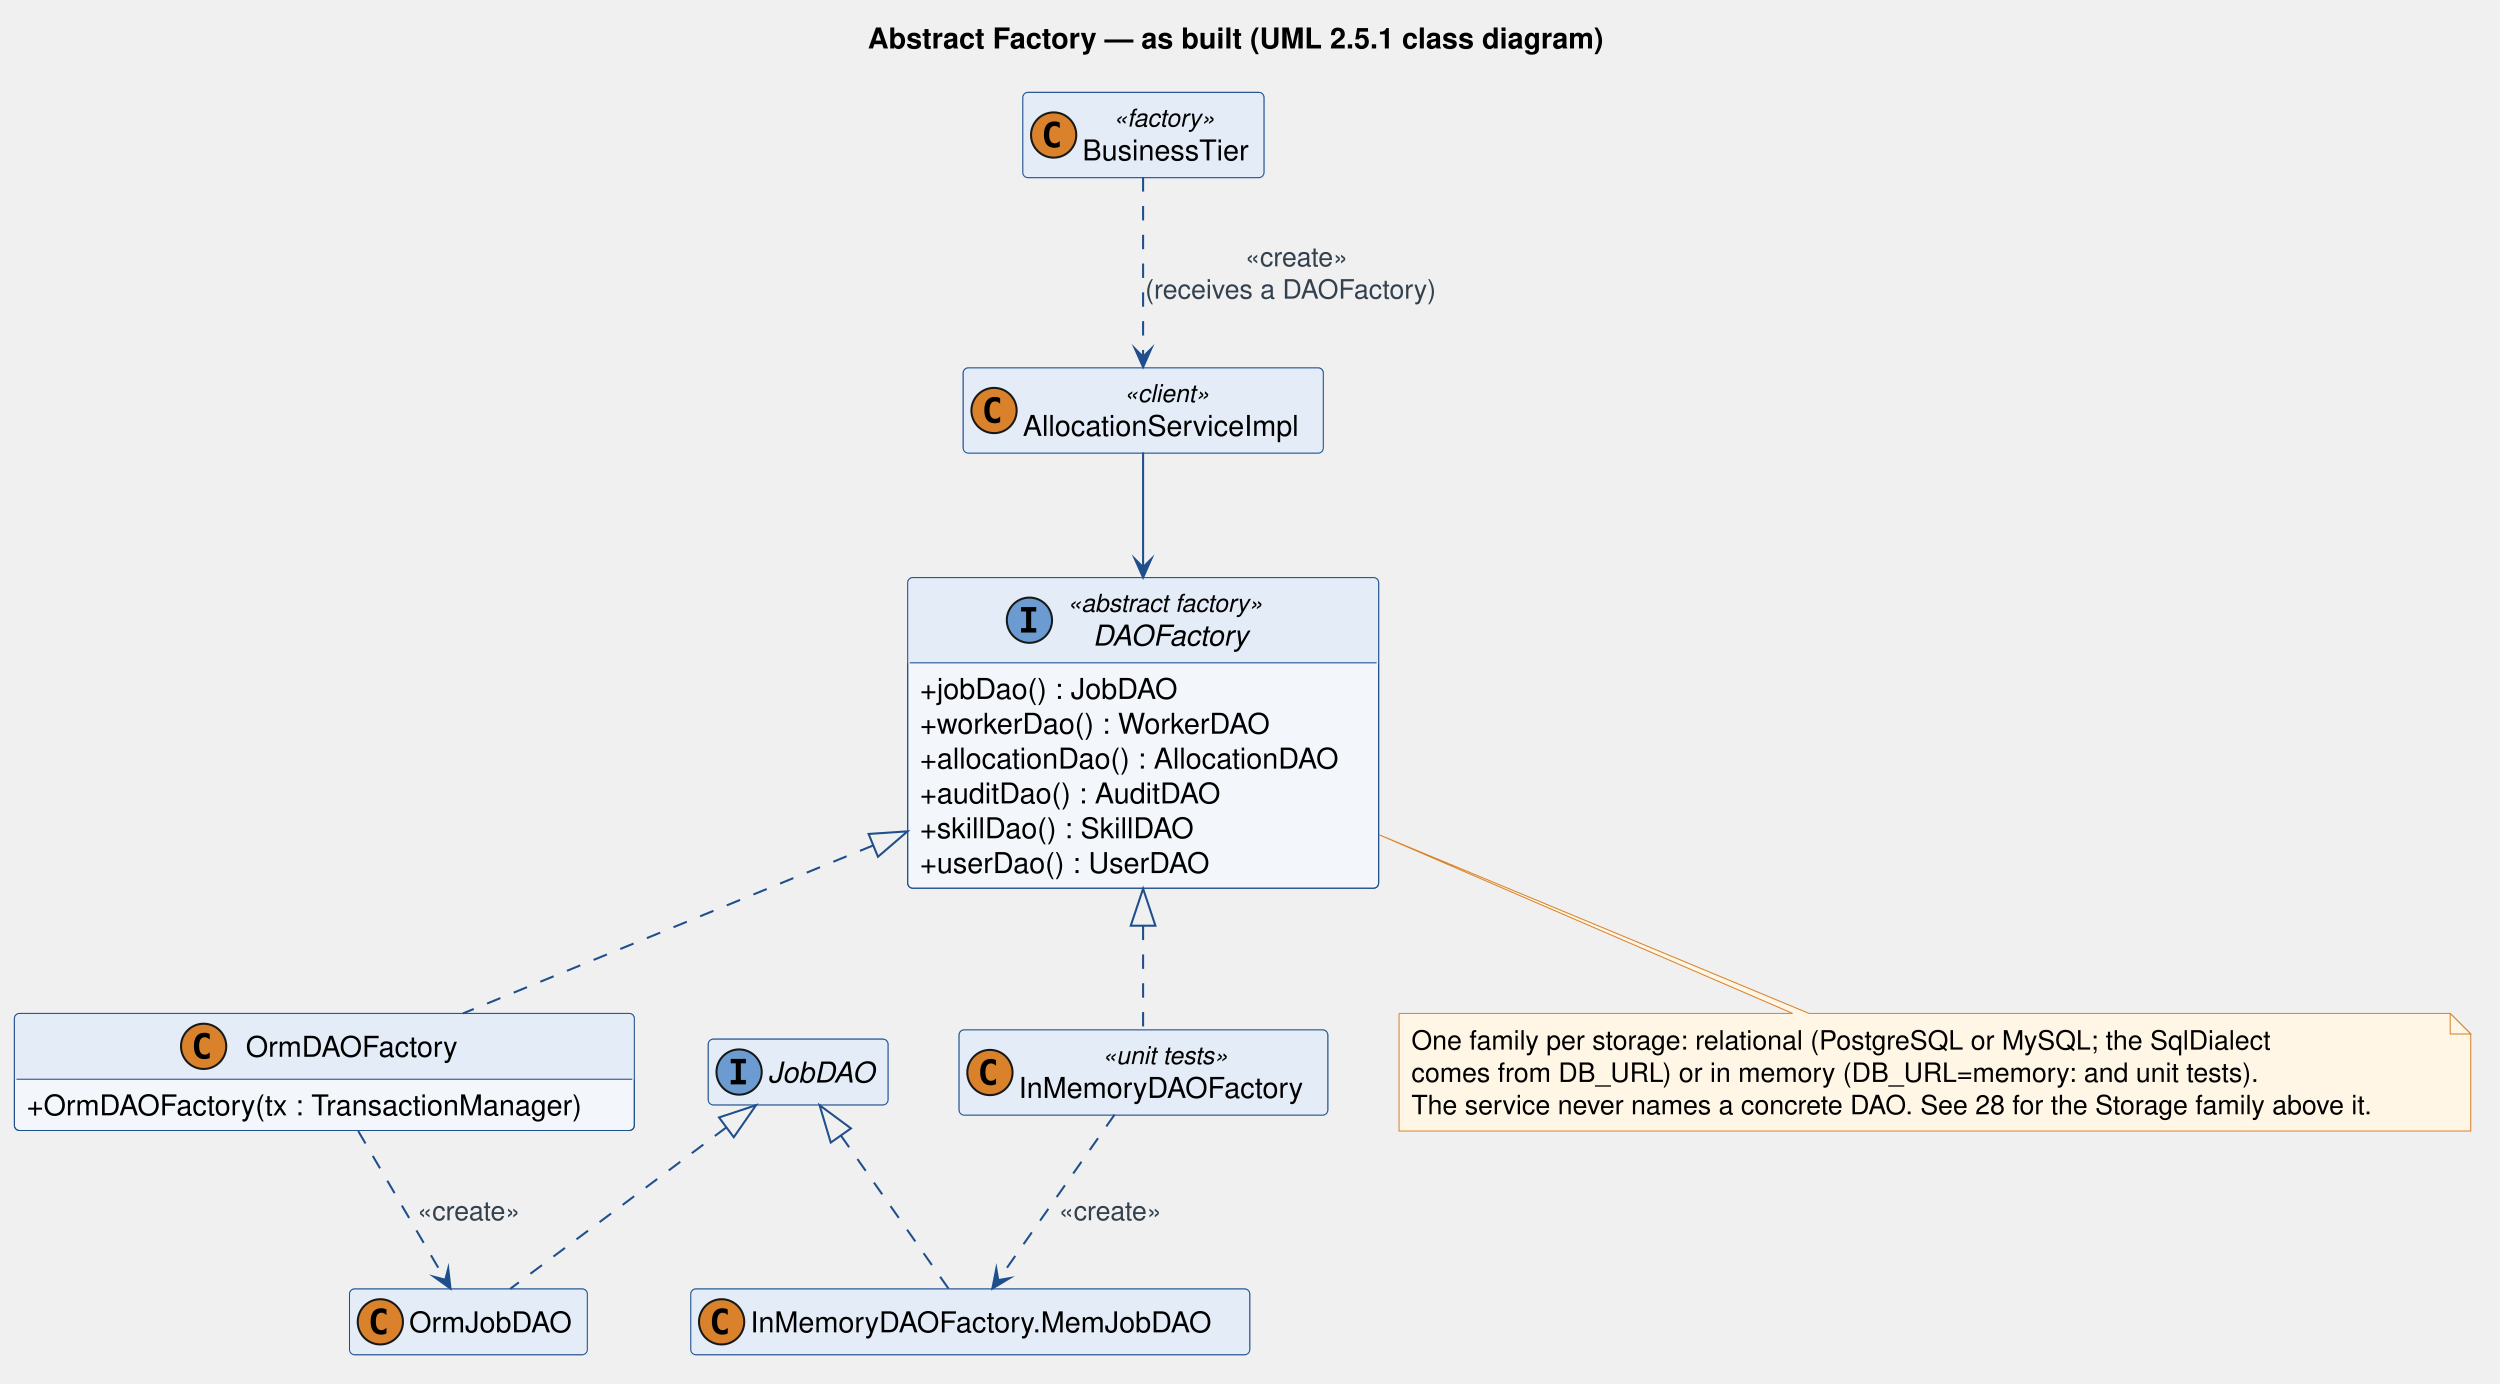
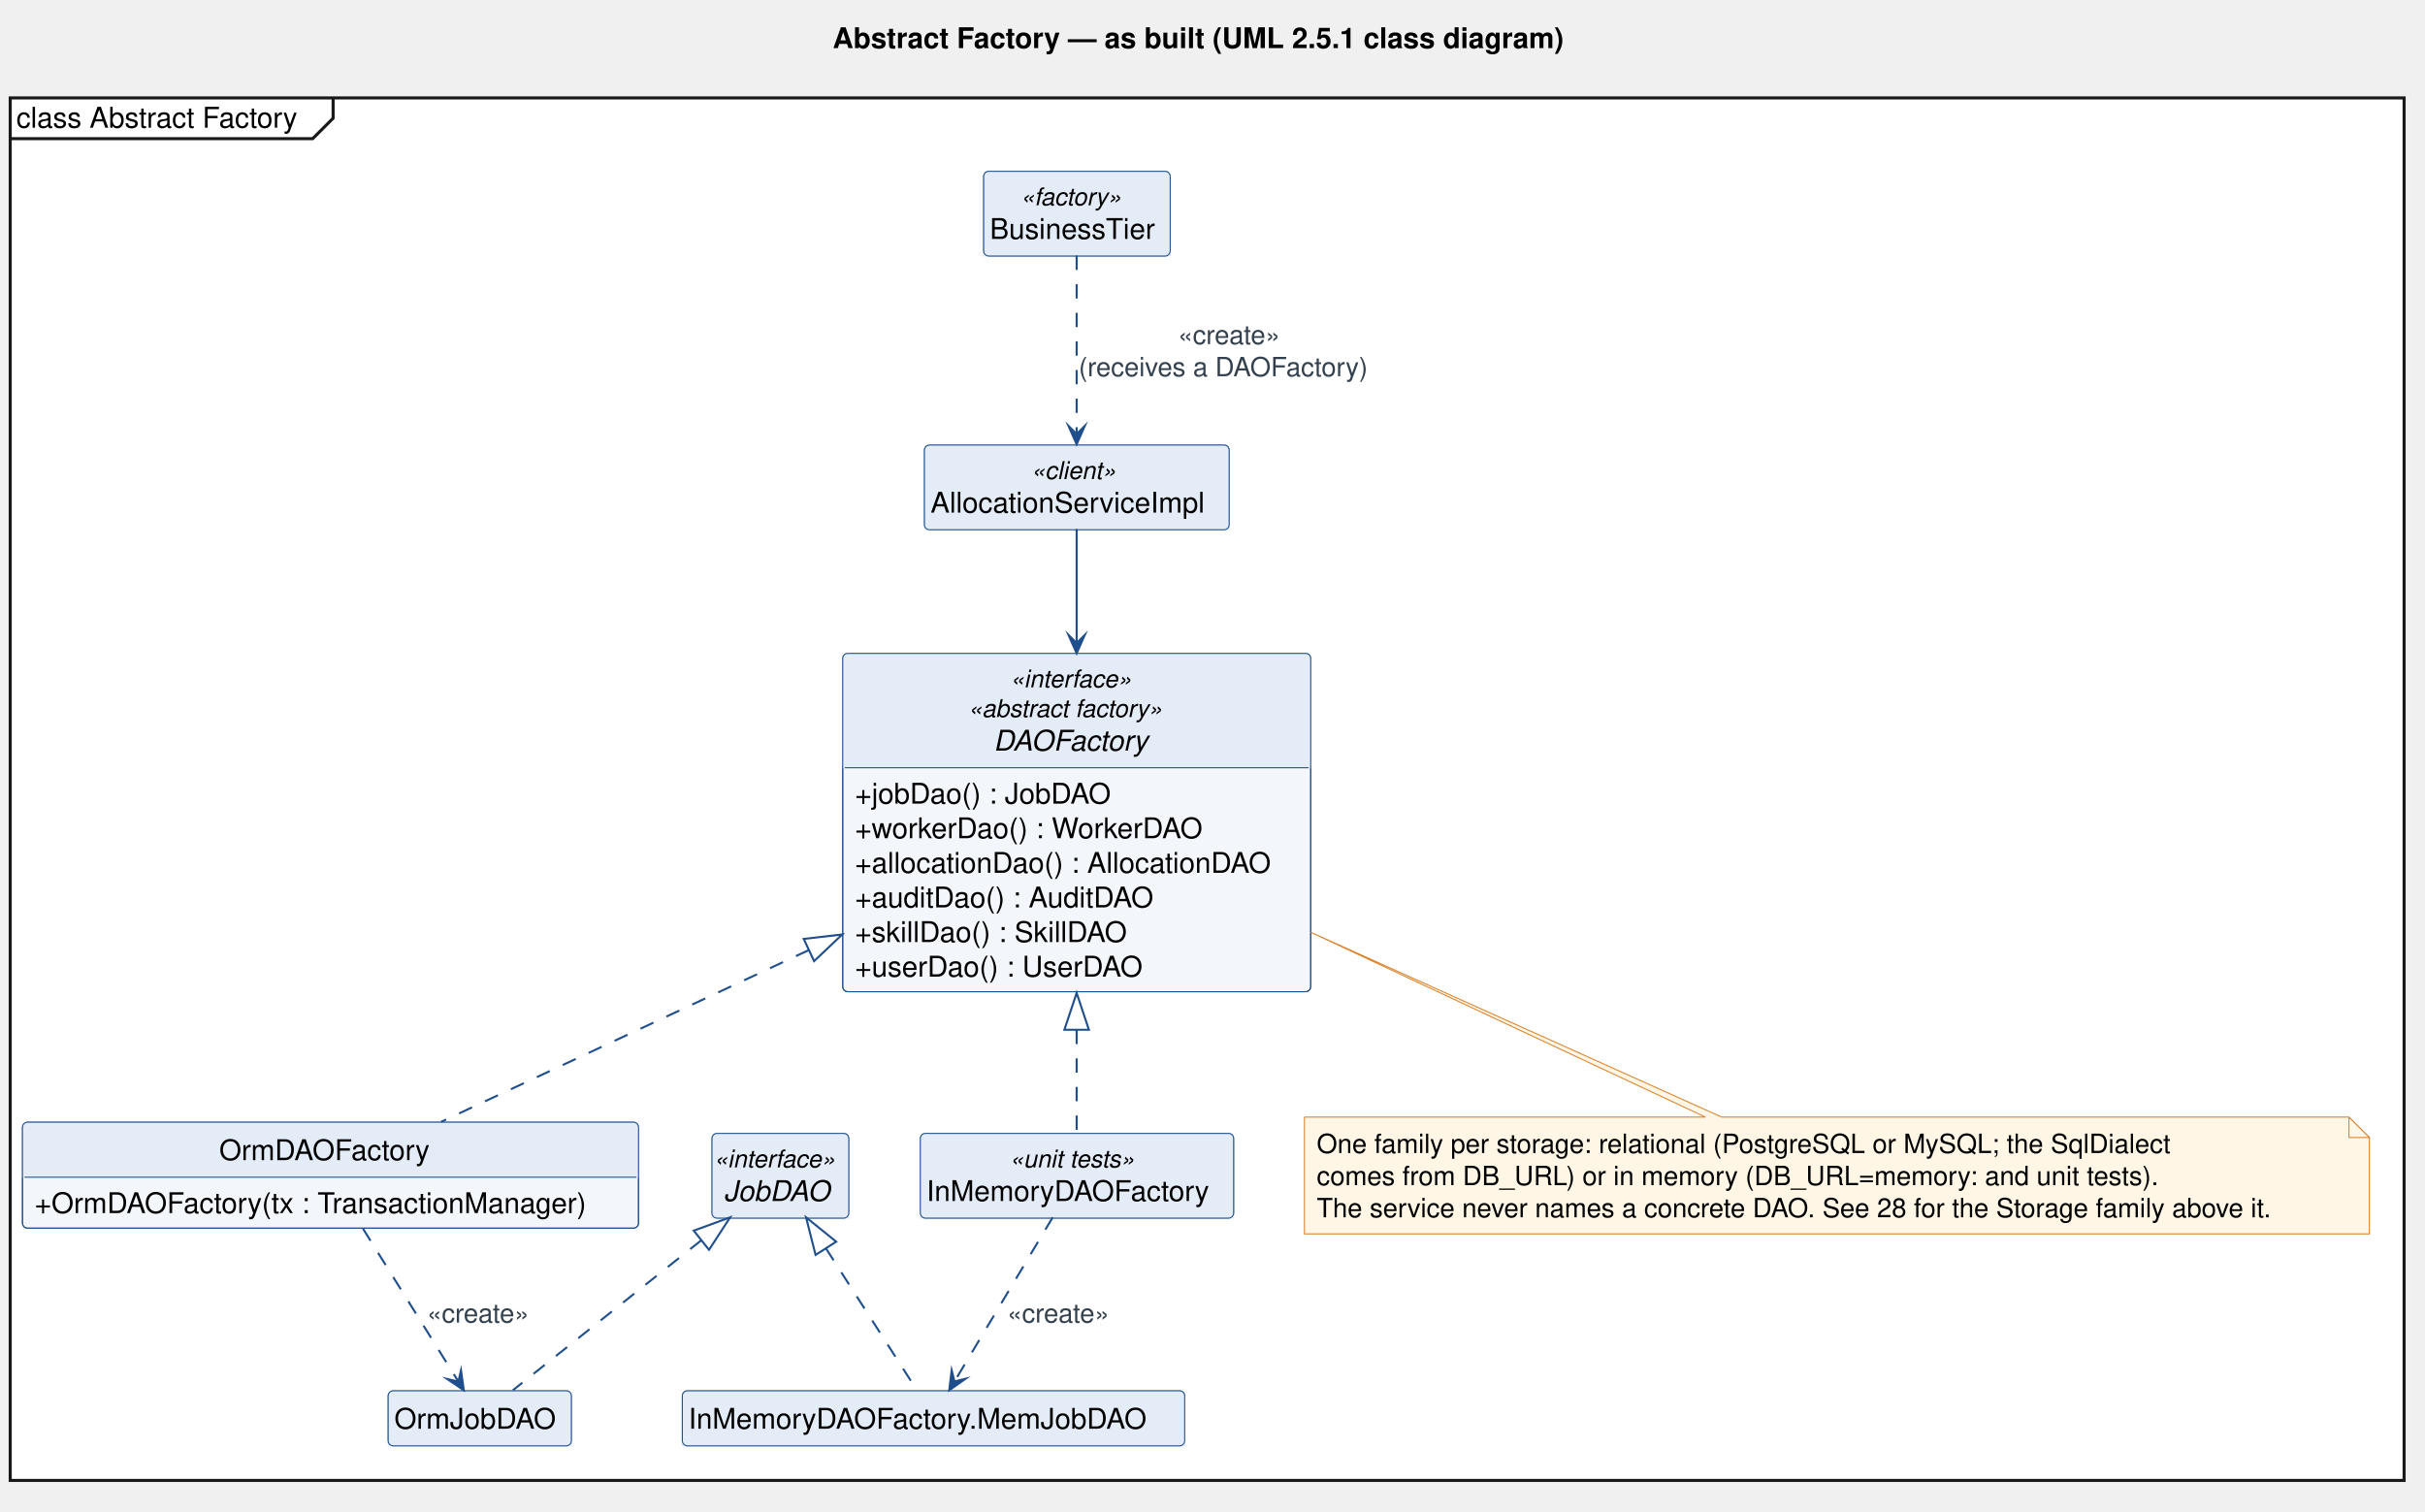
- <svg xmlns="http://www.w3.org/2000/svg" version="1.1" data-diagram-type="CLASS" style="width:1216px;height:673px;background:#FFFFFF;" width="1216px" height="673px" viewBox="0 0 1216 673" zoomAndPan="magnify" preserveAspectRatio="none" contentStyleType="text/css">
+ <svg xmlns="http://www.w3.org/2000/svg" version="1.1" data-diagram-type="CLASS" style="width:1187px;height:740px;background:#FFFFFF;" width="1187px" height="740px" viewBox="0 0 1187 740" zoomAndPan="magnify" preserveAspectRatio="none" contentStyleType="text/css">
  <defs />
  <g font-family="sans-serif" lengthAdjust="spacing">
-     <g class="title" data-source-line="4">
-       <text x="422.103" y="23.563" fill="#000" font-size="14" textLength="365.565" font-weight="700" font-family="Helvetica">Abstract Factory — as built (UML 2.5.1 class diagram)</text>
+     <g class="title" data-source-line="5">
+       <text x="407.603" y="23.563" fill="#000" font-size="14" textLength="365.565" font-weight="700" font-family="Helvetica">Abstract Factory — as built (UML 2.5.1 class diagram)</text>
    </g>
-     <g class="entity" data-qualified-name="DAOFactory" id="ent0001" data-source-line="5">
-       <rect x="441.5" y="280.939" width="229.075" height="151.096" fill="#F3F6FA" style="stroke:#1E4E8C;stroke-width:0.5;" rx="2.5" ry="2.5" />
-       <rect x="441.5" y="280.939" width="229.075" height="41.459" fill="#E3ECF7" style="stroke:#E3ECF7;stroke-width:0.5;" rx="2.5" ry="2.5" />
-       <rect x="441.5" y="319.898" width="229.075" height="2.5" fill="#E3ECF7" style="stroke:#E3ECF7;stroke-width:0.5;" />
-       <rect x="441.5" y="280.939" width="229.075" height="151.096" fill="none" style="stroke:#1E4E8C;stroke-width:0.5;" rx="2.5" ry="2.5" />
-       <ellipse cx="500.716" cy="301.669" rx="11" ry="11" fill="#6B9BD1" style="stroke:#181818;stroke-width:1;" />
-       <path d="M496.638,297.435 L496.638,295.278 L504.029,295.278 L504.029,297.435 L501.56,297.435 L501.56,305.513 L504.029,305.513 L504.029,307.669 L496.638,307.669 L496.638,305.513 L499.107,305.513 L499.107,297.435 L496.638,297.435 Z " fill="#000" />
-       <text x="519.216" y="297.564" fill="#000" font-size="12" textLength="106.143" font-style="italic" font-family="Helvetica">«abstract factory»</text>
-       <text x="531.556" y="314.021" fill="#000" font-size="14" textLength="81.464" font-style="italic" font-family="Helvetica">DAOFactory</text>
-       <line x1="442.5" y1="322.398" x2="669.575" y2="322.398" style="stroke:#1E4E8C;stroke-width:0.5;" />
-       <text x="447.5" y="339.961" fill="#000" font-size="14" textLength="133.526" font-family="Helvetica">+jobDao() : JobDAO</text>
-       <text x="447.5" y="356.9" fill="#000" font-size="14" textLength="183.025" font-family="Helvetica">+workerDao() : WorkerDAO</text>
-       <text x="447.5" y="373.84" fill="#000" font-size="14" textLength="217.075" font-family="Helvetica">+allocationDao() : AllocationDAO</text>
-       <text x="447.5" y="390.779" fill="#000" font-size="14" textLength="155.374" font-family="Helvetica">+auditDao() : AuditDAO</text>
-       <text x="447.5" y="407.719" fill="#000" font-size="14" textLength="140.294" font-family="Helvetica">+skillDao() : SkillDAO</text>
-       <text x="447.5" y="424.658" fill="#000" font-size="14" textLength="148.552" font-family="Helvetica">+userDao() : UserDAO</text>
+     <rect x="5" y="47.939" width="1171.771" height="676.818" fill="#FFF" style="stroke:#181818;stroke-width:1.5;" />
+     <path d="M163.053,47.939 L163.053,57.879 L153.053,67.879 L5,67.879" style="stroke:#181818;stroke-width:1.5;" fill="none" />
+     <text x="8" y="62.502" fill="#000" font-size="14" textLength="148.053" font-family="Helvetica">class Abstract Factory</text>
+     <g class="entity" data-qualified-name="DAOFactory" id="ent0001" data-source-line="6">
+       <rect x="412.5" y="319.879" width="229.075" height="165.615" fill="#F3F6FA" style="stroke:#1E4E8C;stroke-width:0.5;" rx="2.5" ry="2.5" />
+       <rect x="412.5" y="319.879" width="229.075" height="55.979" fill="#E3ECF7" style="stroke:#E3ECF7;stroke-width:0.5;" rx="2.5" ry="2.5" />
+       <rect x="412.5" y="373.357" width="229.075" height="2.5" fill="#E3ECF7" style="stroke:#E3ECF7;stroke-width:0.5;" />
+       <rect x="412.5" y="319.879" width="229.075" height="165.615" fill="none" style="stroke:#1E4E8C;stroke-width:0.5;" rx="2.5" ry="2.5" />
+       <text x="494.55" y="336.504" fill="#000" font-size="12" textLength="64.975" font-style="italic" font-family="Helvetica">«interface»</text>
+       <text x="473.966" y="351.023" fill="#000" font-size="12" textLength="106.143" font-style="italic" font-family="Helvetica">«abstract factory»</text>
+       <text x="486.306" y="367.48" fill="#000" font-size="14" textLength="81.464" font-style="italic" font-family="Helvetica">DAOFactory</text>
+       <line x1="413.5" y1="375.857" x2="640.575" y2="375.857" style="stroke:#1E4E8C;stroke-width:0.5;" />
+       <text x="418.5" y="393.42" fill="#000" font-size="14" textLength="133.526" font-family="Helvetica">+jobDao() : JobDAO</text>
+       <text x="418.5" y="410.359" fill="#000" font-size="14" textLength="183.025" font-family="Helvetica">+workerDao() : WorkerDAO</text>
+       <text x="418.5" y="427.299" fill="#000" font-size="14" textLength="217.075" font-family="Helvetica">+allocationDao() : AllocationDAO</text>
+       <text x="418.5" y="444.238" fill="#000" font-size="14" textLength="155.374" font-family="Helvetica">+auditDao() : AuditDAO</text>
+       <text x="418.5" y="461.178" fill="#000" font-size="14" textLength="140.294" font-family="Helvetica">+skillDao() : SkillDAO</text>
+       <text x="418.5" y="478.117" fill="#000" font-size="14" textLength="148.552" font-family="Helvetica">+userDao() : UserDAO</text>
    </g>
-     <g class="entity" data-qualified-name="OrmDAOFactory" id="ent0002" data-source-line="13">
-       <rect x="7" y="492.939" width="301.536" height="56.939" fill="#F3F6FA" style="stroke:#1E4E8C;stroke-width:0.5;" rx="2.5" ry="2.5" />
-       <rect x="7" y="492.939" width="301.536" height="32" fill="#E3ECF7" style="stroke:#E3ECF7;stroke-width:0.5;" rx="2.5" ry="2.5" />
-       <rect x="7" y="522.439" width="301.536" height="2.5" fill="#E3ECF7" style="stroke:#E3ECF7;stroke-width:0.5;" />
-       <rect x="7" y="492.939" width="301.536" height="56.939" fill="none" style="stroke:#1E4E8C;stroke-width:0.5;" rx="2.5" ry="2.5" />
-       <ellipse cx="99.046" cy="508.939" rx="11" ry="11" fill="#D9822B" style="stroke:#181818;stroke-width:1;" />
-       <path d="M102.015,514.58 Q101.437,514.877 100.796,515.018 Q100.155,515.174 99.452,515.174 Q96.952,515.174 95.624,513.533 Q94.312,511.877 94.312,508.752 Q94.312,505.627 95.624,503.971 Q96.952,502.314 99.452,502.314 Q100.155,502.314 100.796,502.471 Q101.452,502.627 102.015,502.924 L102.015,505.643 Q101.39,505.064 100.796,504.799 Q100.202,504.518 99.577,504.518 Q98.233,504.518 97.546,505.596 Q96.858,506.658 96.858,508.752 Q96.858,510.846 97.546,511.924 Q98.233,512.986 99.577,512.986 Q100.202,512.986 100.796,512.721 Q101.39,512.439 102.015,511.861 L102.015,514.58 Z " fill="#000" />
-       <text x="119.546" y="514.032" fill="#000" font-size="14" textLength="108.944" font-family="Helvetica">OrmDAOFactory</text>
-       <line x1="8" y1="524.939" x2="307.536" y2="524.939" style="stroke:#1E4E8C;stroke-width:0.5;" />
-       <text x="13" y="542.502" fill="#000" font-size="14" textLength="289.536" font-family="Helvetica">+OrmDAOFactory(tx : TransactionManager)</text>
+     <g class="entity" data-qualified-name="OrmDAOFactory" id="ent0002" data-source-line="14">
+       <rect x="11" y="549.379" width="301.536" height="51.879" fill="#F3F6FA" style="stroke:#1E4E8C;stroke-width:0.5;" rx="2.5" ry="2.5" />
+       <rect x="11" y="549.379" width="301.536" height="26.939" fill="#E3ECF7" style="stroke:#E3ECF7;stroke-width:0.5;" rx="2.5" ry="2.5" />
+       <rect x="11" y="573.818" width="301.536" height="2.5" fill="#E3ECF7" style="stroke:#E3ECF7;stroke-width:0.5;" />
+       <rect x="11" y="549.379" width="301.536" height="51.879" fill="none" style="stroke:#1E4E8C;stroke-width:0.5;" rx="2.5" ry="2.5" />
+       <text x="107.296" y="567.941" fill="#000" font-size="14" textLength="108.944" font-family="Helvetica">OrmDAOFactory</text>
+       <line x1="12" y1="576.318" x2="311.536" y2="576.318" style="stroke:#1E4E8C;stroke-width:0.5;" />
+       <text x="17" y="593.881" fill="#000" font-size="14" textLength="289.536" font-family="Helvetica">+OrmDAOFactory(tx : TransactionManager)</text>
    </g>
-     <g class="entity" data-qualified-name="InMemoryDAOFactory" id="ent0003" data-source-line="16">
-       <rect x="466.5" y="500.939" width="179.342" height="41.459" fill="#F3F6FA" style="stroke:#1E4E8C;stroke-width:0.5;" rx="2.5" ry="2.5" />
-       <rect x="466.5" y="500.939" width="179.342" height="41.459" fill="#E3ECF7" style="stroke:#E3ECF7;stroke-width:0.5;" rx="2.5" ry="2.5" />
-       <rect x="466.5" y="539.898" width="179.342" height="2.5" fill="#E3ECF7" style="stroke:#E3ECF7;stroke-width:0.5;" />
-       <rect x="466.5" y="500.939" width="179.342" height="41.459" fill="none" style="stroke:#1E4E8C;stroke-width:0.5;" rx="2.5" ry="2.5" />
-       <ellipse cx="481.5" cy="521.669" rx="11" ry="11" fill="#D9822B" style="stroke:#181818;stroke-width:1;" />
-       <path d="M484.469,527.31 Q483.891,527.606 483.25,527.747 Q482.609,527.903 481.906,527.903 Q479.406,527.903 478.078,526.263 Q476.766,524.606 476.766,521.481 Q476.766,518.356 478.078,516.7 Q479.406,515.044 481.906,515.044 Q482.609,515.044 483.25,515.2 Q483.906,515.356 484.469,515.653 L484.469,518.372 Q483.844,517.794 483.25,517.528 Q482.656,517.247 482.031,517.247 Q480.688,517.247 480,518.325 Q479.313,519.388 479.313,521.481 Q479.313,523.575 480,524.653 Q480.688,525.716 482.031,525.716 Q482.656,525.716 483.25,525.45 Q483.844,525.169 484.469,524.591 L484.469,527.31 Z " fill="#000" />
-       <text x="536.247" y="517.564" fill="#000" font-size="12" textLength="65.848" font-style="italic" font-family="Helvetica">«unit tests»</text>
-       <text x="495.5" y="534.021" fill="#000" font-size="14" textLength="147.342" font-family="Helvetica">InMemoryDAOFactory</text>
+     <g class="entity" data-qualified-name="InMemoryDAOFactory" id="ent0003" data-source-line="17">
+       <rect x="450.5" y="554.879" width="153.342" height="41.459" fill="#F3F6FA" style="stroke:#1E4E8C;stroke-width:0.5;" rx="2.5" ry="2.5" />
+       <rect x="450.5" y="554.879" width="153.342" height="41.459" fill="#E3ECF7" style="stroke:#E3ECF7;stroke-width:0.5;" rx="2.5" ry="2.5" />
+       <rect x="450.5" y="593.838" width="153.342" height="2.5" fill="#E3ECF7" style="stroke:#E3ECF7;stroke-width:0.5;" />
+       <rect x="450.5" y="554.879" width="153.342" height="41.459" fill="none" style="stroke:#1E4E8C;stroke-width:0.5;" rx="2.5" ry="2.5" />
+       <text x="494.247" y="571.504" fill="#000" font-size="12" textLength="65.848" font-style="italic" font-family="Helvetica">«unit tests»</text>
+       <text x="453.5" y="587.961" fill="#000" font-size="14" textLength="147.342" font-family="Helvetica">InMemoryDAOFactory</text>
    </g>
-     <g class="entity" data-qualified-name="JobDAO" id="ent0004" data-source-line="17">
-       <rect x="344.5" y="505.439" width="87.433" height="32" fill="#F3F6FA" style="stroke:#1E4E8C;stroke-width:0.5;" rx="2.5" ry="2.5" />
-       <rect x="344.5" y="505.439" width="87.433" height="32" fill="#E3ECF7" style="stroke:#E3ECF7;stroke-width:0.5;" rx="2.5" ry="2.5" />
-       <rect x="344.5" y="534.939" width="87.433" height="2.5" fill="#E3ECF7" style="stroke:#E3ECF7;stroke-width:0.5;" />
-       <rect x="344.5" y="505.439" width="87.433" height="32" fill="none" style="stroke:#1E4E8C;stroke-width:0.5;" rx="2.5" ry="2.5" />
-       <ellipse cx="359.5" cy="521.439" rx="11" ry="11" fill="#6B9BD1" style="stroke:#181818;stroke-width:1;" />
-       <path d="M355.422,517.205 L355.422,515.049 L362.813,515.049 L362.813,517.205 L360.344,517.205 L360.344,525.283 L362.813,525.283 L362.813,527.439 L355.422,527.439 L355.422,525.283 L357.891,525.283 L357.891,517.205 L355.422,517.205 Z " fill="#000" />
-       <text x="373.5" y="526.532" fill="#000" font-size="14" textLength="55.433" font-style="italic" font-family="Helvetica">JobDAO</text>
+     <g class="entity" data-qualified-name="JobDAO" id="ent0004" data-source-line="18">
+       <rect x="348.5" y="554.879" width="66.975" height="41.459" fill="#F3F6FA" style="stroke:#1E4E8C;stroke-width:0.5;" rx="2.5" ry="2.5" />
+       <rect x="348.5" y="554.879" width="66.975" height="41.459" fill="#E3ECF7" style="stroke:#E3ECF7;stroke-width:0.5;" rx="2.5" ry="2.5" />
+       <rect x="348.5" y="593.838" width="66.975" height="2.5" fill="#E3ECF7" style="stroke:#E3ECF7;stroke-width:0.5;" />
+       <rect x="348.5" y="554.879" width="66.975" height="41.459" fill="none" style="stroke:#1E4E8C;stroke-width:0.5;" rx="2.5" ry="2.5" />
+       <text x="349.5" y="571.504" fill="#000" font-size="12" textLength="64.975" font-style="italic" font-family="Helvetica">«interface»</text>
+       <text x="354.271" y="587.961" fill="#000" font-size="14" textLength="55.433" font-style="italic" font-family="Helvetica">JobDAO</text>
    </g>
-     <g class="entity" data-qualified-name="OrmJobDAO" id="ent0005" data-source-line="18">
-       <rect x="170" y="626.939" width="115.665" height="32" fill="#F3F6FA" style="stroke:#1E4E8C;stroke-width:0.5;" rx="2.5" ry="2.5" />
-       <rect x="170" y="626.939" width="115.665" height="32" fill="#E3ECF7" style="stroke:#E3ECF7;stroke-width:0.5;" rx="2.5" ry="2.5" />
-       <rect x="170" y="656.439" width="115.665" height="2.5" fill="#E3ECF7" style="stroke:#E3ECF7;stroke-width:0.5;" />
-       <rect x="170" y="626.939" width="115.665" height="32" fill="none" style="stroke:#1E4E8C;stroke-width:0.5;" rx="2.5" ry="2.5" />
-       <ellipse cx="185" cy="642.939" rx="11" ry="11" fill="#D9822B" style="stroke:#181818;stroke-width:1;" />
-       <path d="M187.969,648.58 Q187.391,648.877 186.75,649.018 Q186.109,649.174 185.406,649.174 Q182.906,649.174 181.578,647.533 Q180.266,645.877 180.266,642.752 Q180.266,639.627 181.578,637.971 Q182.906,636.314 185.406,636.314 Q186.109,636.314 186.75,636.471 Q187.406,636.627 187.969,636.924 L187.969,639.643 Q187.344,639.064 186.75,638.799 Q186.156,638.518 185.531,638.518 Q184.188,638.518 183.5,639.596 Q182.813,640.658 182.813,642.752 Q182.813,644.846 183.5,645.924 Q184.188,646.986 185.531,646.986 Q186.156,646.986 186.75,646.721 Q187.344,646.439 187.969,645.861 L187.969,648.58 Z " fill="#000" />
-       <text x="199" y="648.032" fill="#000" font-size="14" textLength="83.665" font-family="Helvetica">OrmJobDAO</text>
+     <g class="entity" data-qualified-name="OrmJobDAO" id="ent0005" data-source-line="19">
+       <rect x="190" y="680.879" width="89.665" height="26.939" fill="#F3F6FA" style="stroke:#1E4E8C;stroke-width:0.5;" rx="2.5" ry="2.5" />
+       <rect x="190" y="680.879" width="89.665" height="26.939" fill="#E3ECF7" style="stroke:#E3ECF7;stroke-width:0.5;" rx="2.5" ry="2.5" />
+       <rect x="190" y="705.318" width="89.665" height="2.5" fill="#E3ECF7" style="stroke:#E3ECF7;stroke-width:0.5;" />
+       <rect x="190" y="680.879" width="89.665" height="26.939" fill="none" style="stroke:#1E4E8C;stroke-width:0.5;" rx="2.5" ry="2.5" />
+       <text x="193" y="699.441" fill="#000" font-size="14" textLength="83.665" font-family="Helvetica">OrmJobDAO</text>
    </g>
-     <g class="entity" data-qualified-name="MemJobDAO" id="ent0006" data-source-line="19">
-       <rect x="336" y="626.939" width="271.873" height="32" fill="#F3F6FA" style="stroke:#1E4E8C;stroke-width:0.5;" rx="2.5" ry="2.5" />
-       <rect x="336" y="626.939" width="271.873" height="32" fill="#E3ECF7" style="stroke:#E3ECF7;stroke-width:0.5;" rx="2.5" ry="2.5" />
-       <rect x="336" y="656.439" width="271.873" height="2.5" fill="#E3ECF7" style="stroke:#E3ECF7;stroke-width:0.5;" />
-       <rect x="336" y="626.939" width="271.873" height="32" fill="none" style="stroke:#1E4E8C;stroke-width:0.5;" rx="2.5" ry="2.5" />
-       <ellipse cx="351" cy="642.939" rx="11" ry="11" fill="#D9822B" style="stroke:#181818;stroke-width:1;" />
-       <path d="M353.969,648.58 Q353.391,648.877 352.75,649.018 Q352.109,649.174 351.406,649.174 Q348.906,649.174 347.578,647.533 Q346.266,645.877 346.266,642.752 Q346.266,639.627 347.578,637.971 Q348.906,636.314 351.406,636.314 Q352.109,636.314 352.75,636.471 Q353.406,636.627 353.969,636.924 L353.969,639.643 Q353.344,639.064 352.75,638.799 Q352.156,638.518 351.531,638.518 Q350.188,638.518 349.5,639.596 Q348.813,640.658 348.813,642.752 Q348.813,644.846 349.5,645.924 Q350.188,646.986 351.531,646.986 Q352.156,646.986 352.75,646.721 Q353.344,646.439 353.969,645.861 L353.969,648.58 Z " fill="#000" />
-       <text x="365" y="648.032" fill="#000" font-size="14" textLength="239.873" font-family="Helvetica">InMemoryDAOFactory.MemJobDAO</text>
+     <g class="entity" data-qualified-name="MemJobDAO" id="ent0006" data-source-line="20">
+       <rect x="334" y="680.879" width="245.873" height="26.939" fill="#F3F6FA" style="stroke:#1E4E8C;stroke-width:0.5;" rx="2.5" ry="2.5" />
+       <rect x="334" y="680.879" width="245.873" height="26.939" fill="#E3ECF7" style="stroke:#E3ECF7;stroke-width:0.5;" rx="2.5" ry="2.5" />
+       <rect x="334" y="705.318" width="245.873" height="2.5" fill="#E3ECF7" style="stroke:#E3ECF7;stroke-width:0.5;" />
+       <rect x="334" y="680.879" width="245.873" height="26.939" fill="none" style="stroke:#1E4E8C;stroke-width:0.5;" rx="2.5" ry="2.5" />
+       <text x="337" y="699.441" fill="#000" font-size="14" textLength="239.873" font-family="Helvetica">InMemoryDAOFactory.MemJobDAO</text>
    </g>
-     <g class="entity" data-qualified-name="AllocationServiceImpl" id="ent0007" data-source-line="20">
-       <rect x="468.5" y="178.939" width="175.151" height="41.459" fill="#F3F6FA" style="stroke:#1E4E8C;stroke-width:0.5;" rx="2.5" ry="2.5" />
-       <rect x="468.5" y="178.939" width="175.151" height="41.459" fill="#E3ECF7" style="stroke:#E3ECF7;stroke-width:0.5;" rx="2.5" ry="2.5" />
-       <rect x="468.5" y="217.898" width="175.151" height="2.5" fill="#E3ECF7" style="stroke:#E3ECF7;stroke-width:0.5;" />
-       <rect x="468.5" y="178.939" width="175.151" height="41.459" fill="none" style="stroke:#1E4E8C;stroke-width:0.5;" rx="2.5" ry="2.5" />
-       <ellipse cx="483.5" cy="199.669" rx="11" ry="11" fill="#D9822B" style="stroke:#181818;stroke-width:1;" />
-       <path d="M486.469,205.31 Q485.891,205.606 485.25,205.747 Q484.609,205.903 483.906,205.903 Q481.406,205.903 480.078,204.263 Q478.766,202.606 478.766,199.481 Q478.766,196.356 480.078,194.7 Q481.406,193.044 483.906,193.044 Q484.609,193.044 485.25,193.2 Q485.906,193.356 486.469,193.653 L486.469,196.372 Q485.844,195.794 485.25,195.528 Q484.656,195.247 484.031,195.247 Q482.688,195.247 482,196.325 Q481.313,197.388 481.313,199.481 Q481.313,201.575 482,202.653 Q482.688,203.716 484.031,203.716 Q484.656,203.716 485.25,203.45 Q485.844,203.169 486.469,202.591 L486.469,205.31 Z " fill="#000" />
-       <text x="546.772" y="195.564" fill="#000" font-size="12" textLength="44.607" font-style="italic" font-family="Helvetica">«client»</text>
-       <text x="497.5" y="212.021" fill="#000" font-size="14" textLength="143.151" font-family="Helvetica">AllocationServiceImpl</text>
+     <g class="entity" data-qualified-name="AllocationServiceImpl" id="ent0007" data-source-line="21">
+       <rect x="452.5" y="217.879" width="149.151" height="41.459" fill="#F3F6FA" style="stroke:#1E4E8C;stroke-width:0.5;" rx="2.5" ry="2.5" />
+       <rect x="452.5" y="217.879" width="149.151" height="41.459" fill="#E3ECF7" style="stroke:#E3ECF7;stroke-width:0.5;" rx="2.5" ry="2.5" />
+       <rect x="452.5" y="256.838" width="149.151" height="2.5" fill="#E3ECF7" style="stroke:#E3ECF7;stroke-width:0.5;" />
+       <rect x="452.5" y="217.879" width="149.151" height="41.459" fill="none" style="stroke:#1E4E8C;stroke-width:0.5;" rx="2.5" ry="2.5" />
+       <text x="504.772" y="234.504" fill="#000" font-size="12" textLength="44.607" font-style="italic" font-family="Helvetica">«client»</text>
+       <text x="455.5" y="250.961" fill="#000" font-size="14" textLength="143.151" font-family="Helvetica">AllocationServiceImpl</text>
    </g>
-     <g class="entity" data-qualified-name="BusinessTier" id="ent0008" data-source-line="21">
-       <rect x="497.5" y="44.939" width="117.292" height="41.459" fill="#F3F6FA" style="stroke:#1E4E8C;stroke-width:0.5;" rx="2.5" ry="2.5" />
-       <rect x="497.5" y="44.939" width="117.292" height="41.459" fill="#E3ECF7" style="stroke:#E3ECF7;stroke-width:0.5;" rx="2.5" ry="2.5" />
-       <rect x="497.5" y="83.898" width="117.292" height="2.5" fill="#E3ECF7" style="stroke:#E3ECF7;stroke-width:0.5;" />
-       <rect x="497.5" y="44.939" width="117.292" height="41.459" fill="none" style="stroke:#1E4E8C;stroke-width:0.5;" rx="2.5" ry="2.5" />
-       <ellipse cx="512.5" cy="65.669" rx="11" ry="11" fill="#D9822B" style="stroke:#181818;stroke-width:1;" />
-       <path d="M515.469,71.31 Q514.891,71.606 514.25,71.747 Q513.609,71.903 512.906,71.903 Q510.406,71.903 509.078,70.263 Q507.766,68.606 507.766,65.481 Q507.766,62.356 509.078,60.7 Q510.406,59.044 512.906,59.044 Q513.609,59.044 514.25,59.2 Q514.906,59.356 515.469,59.653 L515.469,62.372 Q514.844,61.794 514.25,61.528 Q513.656,61.247 513.031,61.247 Q511.688,61.247 511,62.325 Q510.313,63.388 510.313,65.481 Q510.313,67.575 511,68.653 Q511.688,69.716 513.031,69.716 Q513.656,69.716 514.25,69.45 Q514.844,69.169 515.469,68.591 L515.469,71.31 Z " fill="#000" />
-       <text x="541.598" y="61.564" fill="#000" font-size="12" textLength="55.096" font-style="italic" font-family="Helvetica">«factory»</text>
-       <text x="526.5" y="78.021" fill="#000" font-size="14" textLength="85.292" font-family="Helvetica">BusinessTier</text>
+     <g class="entity" data-qualified-name="BusinessTier" id="ent0008" data-source-line="22">
+       <rect x="481.5" y="83.879" width="91.292" height="41.459" fill="#F3F6FA" style="stroke:#1E4E8C;stroke-width:0.5;" rx="2.5" ry="2.5" />
+       <rect x="481.5" y="83.879" width="91.292" height="41.459" fill="#E3ECF7" style="stroke:#E3ECF7;stroke-width:0.5;" rx="2.5" ry="2.5" />
+       <rect x="481.5" y="122.838" width="91.292" height="2.5" fill="#E3ECF7" style="stroke:#E3ECF7;stroke-width:0.5;" />
+       <rect x="481.5" y="83.879" width="91.292" height="41.459" fill="none" style="stroke:#1E4E8C;stroke-width:0.5;" rx="2.5" ry="2.5" />
+       <text x="499.598" y="100.504" fill="#000" font-size="12" textLength="55.096" font-style="italic" font-family="Helvetica">«factory»</text>
+       <text x="484.5" y="116.961" fill="#000" font-size="14" textLength="85.292" font-family="Helvetica">BusinessTier</text>
    </g>
-     <g class="entity" data-qualified-name="GMN17" id="ent0018" data-source-line="31">
-       <path d="M680.5,492.939 L680.5,550.128 A0,0 0 0 0 680.5,550.128 L1201.771,550.128 A0,0 0 0 0 1201.771,550.128 L1201.771,502.939 L1191.771,492.939 L879.95,492.939 L670.73,406.009 L871.95,492.939 L680.5,492.939 A0,0 0 0 0 680.5,492.939" style="stroke:#D9822B;stroke-width:0.5;" fill="#FFF6E5" />
-       <path d="M1191.771,492.939 L1191.771,502.939 L1201.771,502.939 L1191.771,492.939" style="stroke:#D9822B;stroke-width:0.5;" fill="#FFF6E5" />
-       <text x="686.5" y="510.533" fill="#000" font-size="13" textLength="442.819" font-family="Helvetica">One family per storage: relational (PostgreSQL or MySQL; the SqlDialect</text>
-       <text x="686.5" y="526.263" fill="#000" font-size="13" textLength="431.311" font-family="Helvetica">comes from DB_URL) or in memory (DB_URL=memory: and unit tests).</text>
-       <text x="686.5" y="541.992" fill="#000" font-size="13" textLength="500.271" font-family="Helvetica">The service never names a concrete DAO. See 28 for the Storage family above it.</text>
+     <g class="entity" data-qualified-name="GMN17" id="ent0018" data-source-line="32">
+       <path d="M638.5,546.879 L638.5,604.067 A0,0 0 0 0 638.5,604.067 L1159.771,604.067 A0,0 0 0 0 1159.771,604.067 L1159.771,556.879 L1149.771,546.879 L842.75,546.879 L641.65,456.429 L834.75,546.879 L638.5,546.879 A0,0 0 0 0 638.5,546.879" style="stroke:#D9822B;stroke-width:0.5;" fill="#FFF6E5" />
+       <path d="M1149.771,546.879 L1149.771,556.879 L1159.771,556.879 L1149.771,546.879" style="stroke:#D9822B;stroke-width:0.5;" fill="#FFF6E5" />
+       <text x="644.5" y="564.473" fill="#000" font-size="13" textLength="442.819" font-family="Helvetica">One family per storage: relational (PostgreSQL or MySQL; the SqlDialect</text>
+       <text x="644.5" y="580.202" fill="#000" font-size="13" textLength="431.311" font-family="Helvetica">comes from DB_URL) or in memory (DB_URL=memory: and unit tests).</text>
+       <text x="644.5" y="595.932" fill="#000" font-size="13" textLength="500.271" font-family="Helvetica">The service never names a concrete DAO. See 28 for the Storage family above it.</text>
    </g>
-     <g class="link" data-entity-1="ent0008" data-entity-2="ent0007" id="lnk9" data-source-line="22" data-link-type="dependency">
-       <path d="M556,86.199 C556,111.089 556,148.589 556,173.539" style="stroke:#1E4E8C;stroke-width:1;stroke-dasharray:7,7;" fill="none" id="BusinessTier-to-AllocationServiceImpl" codeLine="22" />
-       <polygon points="556,178.539,560,169.539,556,173.539,552,169.539,556,178.539" fill="#1E4E8C" style="stroke:#1E4E8C;stroke-width:1;stroke-linejoin:miter;stroke-miterlimit:10;" />
-       <text x="605.617" y="129.533" fill="#33414E" font-size="13" textLength="54.177" font-family="Helvetica">«create»</text>
-       <text x="557" y="145.263" fill="#33414E" font-size="13" textLength="151.411" font-family="Helvetica">(receives a DAOFactory)</text>
+     <g class="link" data-entity-1="ent0008" data-entity-2="ent0007" id="lnk9" data-source-line="23" data-link-type="dependency">
+       <path d="M527,125.139 C527,150.029 527,187.529 527,212.479" style="stroke:#1E4E8C;stroke-width:1;stroke-dasharray:7,7;" fill="none" id="BusinessTier-to-AllocationServiceImpl" codeLine="23" />
+       <polygon points="527,217.479,531,208.479,527,212.479,523,208.479,527,217.479" fill="#1E4E8C" style="stroke:#1E4E8C;stroke-width:1;stroke-linejoin:miter;stroke-miterlimit:10;" />
+       <text x="576.617" y="168.473" fill="#33414E" font-size="13" textLength="54.177" font-family="Helvetica">«create»</text>
+       <text x="528" y="184.202" fill="#33414E" font-size="13" textLength="151.411" font-family="Helvetica">(receives a DAOFactory)</text>
    </g>
-     <g class="link" data-entity-1="ent0007" data-entity-2="ent0001" id="lnk10" data-source-line="23" data-link-type="dependency">
-       <path d="M556,220.069 C556,235.629 556,253.419 556,275.879" style="stroke:#1E4E8C;stroke-width:1;" fill="none" id="AllocationServiceImpl-to-DAOFactory" codeLine="23" />
-       <polygon points="556,280.879,560,271.879,556,275.879,552,271.879,556,280.879" fill="#1E4E8C" style="stroke:#1E4E8C;stroke-width:1;stroke-linejoin:miter;stroke-miterlimit:10;" />
+     <g class="link" data-entity-1="ent0007" data-entity-2="ent0001" id="lnk10" data-source-line="24" data-link-type="dependency">
+       <path d="M527,258.979 C527,274.429 527,292.089 527,314.829" style="stroke:#1E4E8C;stroke-width:1;" fill="none" id="AllocationServiceImpl-to-DAOFactory" codeLine="24" />
+       <polygon points="527,319.829,531,310.829,527,314.829,523,310.829,527,319.829" fill="#1E4E8C" style="stroke:#1E4E8C;stroke-width:1;stroke-linejoin:miter;stroke-miterlimit:10;" />
    </g>
-     <g class="link" data-entity-1="ent0001" data-entity-2="ent0002" id="lnk11" data-source-line="24" data-link-type="extension">
-       <path d="M424.762,411.19 C354.712,439.87 284.21,468.749 225.17,492.929" style="stroke:#1E4E8C;stroke-width:1;stroke-dasharray:7,7;" fill="none" id="DAOFactory-backto-OrmDAOFactory" codeLine="24" />
-       <polygon points="441.42,404.369,422.489,405.637,427.035,416.742,441.42,404.369" fill="none" style="stroke:#1E4E8C;stroke-width:1;stroke-linejoin:miter;stroke-miterlimit:10;" />
+     <g class="link" data-entity-1="ent0001" data-entity-2="ent0002" id="lnk11" data-source-line="25" data-link-type="extension">
+       <path d="M395.951,465.095 C330.321,495.745 267.37,525.159 215.89,549.209" style="stroke:#1E4E8C;stroke-width:1;stroke-dasharray:7,7;" fill="none" id="DAOFactory-backto-OrmDAOFactory" codeLine="25" />
+       <polygon points="412.26,457.479,393.412,459.659,398.49,470.532,412.26,457.479" fill="none" style="stroke:#1E4E8C;stroke-width:1;stroke-linejoin:miter;stroke-miterlimit:10;" />
    </g>
-     <g class="link" data-entity-1="ent0001" data-entity-2="ent0003" id="lnk12" data-source-line="25" data-link-type="extension">
-       <path d="M556,450.259 C556,475.539 556,483.669 556,500.859" style="stroke:#1E4E8C;stroke-width:1;stroke-dasharray:7,7;" fill="none" id="DAOFactory-backto-InMemoryDAOFactory" codeLine="25" />
-       <polygon points="556,432.259,550,450.259,562,450.259,556,432.259" fill="none" style="stroke:#1E4E8C;stroke-width:1;stroke-linejoin:miter;stroke-miterlimit:10;" />
+     <g class="link" data-entity-1="ent0001" data-entity-2="ent0003" id="lnk12" data-source-line="26" data-link-type="extension">
+       <path d="M527,504.129 C527,529.679 527,537.589 527,554.659" style="stroke:#1E4E8C;stroke-width:1;stroke-dasharray:7,7;" fill="none" id="DAOFactory-backto-InMemoryDAOFactory" codeLine="26" />
+       <polygon points="527,486.129,521,504.129,533,504.129,527,486.129" fill="none" style="stroke:#1E4E8C;stroke-width:1;stroke-linejoin:miter;stroke-miterlimit:10;" />
    </g>
-     <g class="link" data-entity-1="ent0004" data-entity-2="ent0005" id="lnk13" data-source-line="26" data-link-type="extension">
-       <path d="M353.319,548.341 C322.539,571.331 278.78,604.009 248.1,626.929" style="stroke:#1E4E8C;stroke-width:1;stroke-dasharray:7,7;" fill="none" id="JobDAO-backto-OrmJobDAO" codeLine="26" />
-       <polygon points="367.74,537.569,349.728,543.534,356.909,553.148,367.74,537.569" fill="none" style="stroke:#1E4E8C;stroke-width:1;stroke-linejoin:miter;stroke-miterlimit:10;" />
+     <g class="link" data-entity-1="ent0004" data-entity-2="ent0005" id="lnk13" data-source-line="27" data-link-type="extension">
+       <path d="M343.315,607.166 C313.065,631.236 276.7,660.189 251.04,680.609" style="stroke:#1E4E8C;stroke-width:1;stroke-dasharray:7,7;" fill="none" id="JobDAO-backto-OrmJobDAO" codeLine="27" />
+       <polygon points="357.4,595.959,339.579,602.471,347.051,611.862,357.4,595.959" fill="none" style="stroke:#1E4E8C;stroke-width:1;stroke-linejoin:miter;stroke-miterlimit:10;" />
    </g>
-     <g class="link" data-entity-1="ent0004" data-entity-2="ent0006" id="lnk14" data-source-line="27" data-link-type="extension">
-       <path d="M408.991,552.295 C425.151,575.285 445.34,604.009 461.45,626.929" style="stroke:#1E4E8C;stroke-width:1;stroke-dasharray:7,7;" fill="none" id="JobDAO-backto-MemJobDAO" codeLine="27" />
-       <polygon points="398.64,537.569,404.082,555.746,413.9,548.845,398.64,537.569" fill="none" style="stroke:#1E4E8C;stroke-width:1;stroke-linejoin:miter;stroke-miterlimit:10;" />
+     <g class="link" data-entity-1="ent0004" data-entity-2="ent0006" id="lnk14" data-source-line="28" data-link-type="extension">
+       <path d="M404.264,611.113 C419.694,635.183 435.72,660.189 448.81,680.609" style="stroke:#1E4E8C;stroke-width:1;stroke-dasharray:7,7;" fill="none" id="JobDAO-backto-MemJobDAO" codeLine="28" />
+       <polygon points="394.55,595.959,399.213,614.351,409.315,607.875,394.55,595.959" fill="none" style="stroke:#1E4E8C;stroke-width:1;stroke-linejoin:miter;stroke-miterlimit:10;" />
    </g>
-     <g class="link" data-entity-1="ent0002" data-entity-2="ent0005" id="lnk15" data-source-line="28" data-link-type="dependency">
-       <path d="M174.24,550.159 C188.21,574.009 205.322,603.226 216.592,622.456" style="stroke:#1E4E8C;stroke-width:1;stroke-dasharray:7,7;" fill="none" id="OrmDAOFactory-to-OrmJobDAO" codeLine="28" />
-       <polygon points="219.12,626.769,218.02,616.982,216.592,622.456,211.118,621.027,219.12,626.769" fill="#1E4E8C" style="stroke:#1E4E8C;stroke-width:1;stroke-linejoin:miter;stroke-miterlimit:10;" />
-       <text x="203" y="593.533" fill="#33414E" font-size="13" textLength="54.177" font-family="Helvetica">«create»</text>
+     <g class="link" data-entity-1="ent0002" data-entity-2="ent0005" id="lnk15" data-source-line="29" data-link-type="dependency">
+       <path d="M177.66,601.479 C192.83,625.789 212.564,657.416 224.374,676.356" style="stroke:#1E4E8C;stroke-width:1;stroke-dasharray:7,7;" fill="none" id="OrmDAOFactory-to-OrmJobDAO" codeLine="29" />
+       <polygon points="227.02,680.599,225.652,670.845,224.374,676.356,218.864,675.078,227.02,680.599" fill="#1E4E8C" style="stroke:#1E4E8C;stroke-width:1;stroke-linejoin:miter;stroke-miterlimit:10;" />
+       <text x="209" y="647.473" fill="#33414E" font-size="13" textLength="54.177" font-family="Helvetica">«create»</text>
    </g>
-     <g class="link" data-entity-1="ent0003" data-entity-2="ent0006" id="lnk16" data-source-line="29" data-link-type="dependency">
-       <path d="M542.13,542.169 C525.45,565.909 500.686,601.14 485.566,622.64" style="stroke:#1E4E8C;stroke-width:1;stroke-dasharray:7,7;" fill="none" id="InMemoryDAOFactory-to-MemJobDAO" codeLine="29" />
-       <polygon points="482.69,626.729,491.139,621.669,485.566,622.64,484.595,617.067,482.69,626.729" fill="#1E4E8C" style="stroke:#1E4E8C;stroke-width:1;stroke-linejoin:miter;stroke-miterlimit:10;" />
-       <text x="515" y="593.533" fill="#33414E" font-size="13" textLength="54.177" font-family="Helvetica">«create»</text>
+     <g class="link" data-entity-1="ent0003" data-entity-2="ent0006" id="lnk16" data-source-line="30" data-link-type="dependency">
+       <path d="M515.28,595.959 C500.88,620.029 479.428,655.898 467.208,676.318" style="stroke:#1E4E8C;stroke-width:1;stroke-dasharray:7,7;" fill="none" id="InMemoryDAOFactory-to-MemJobDAO" codeLine="30" />
+       <polygon points="464.64,680.609,472.694,674.94,467.208,676.318,465.829,670.832,464.64,680.609" fill="#1E4E8C" style="stroke:#1E4E8C;stroke-width:1;stroke-linejoin:miter;stroke-miterlimit:10;" />
+       <text x="493" y="647.473" fill="#33414E" font-size="13" textLength="54.177" font-family="Helvetica">«create»</text>
    </g>
  </g>
</svg>
